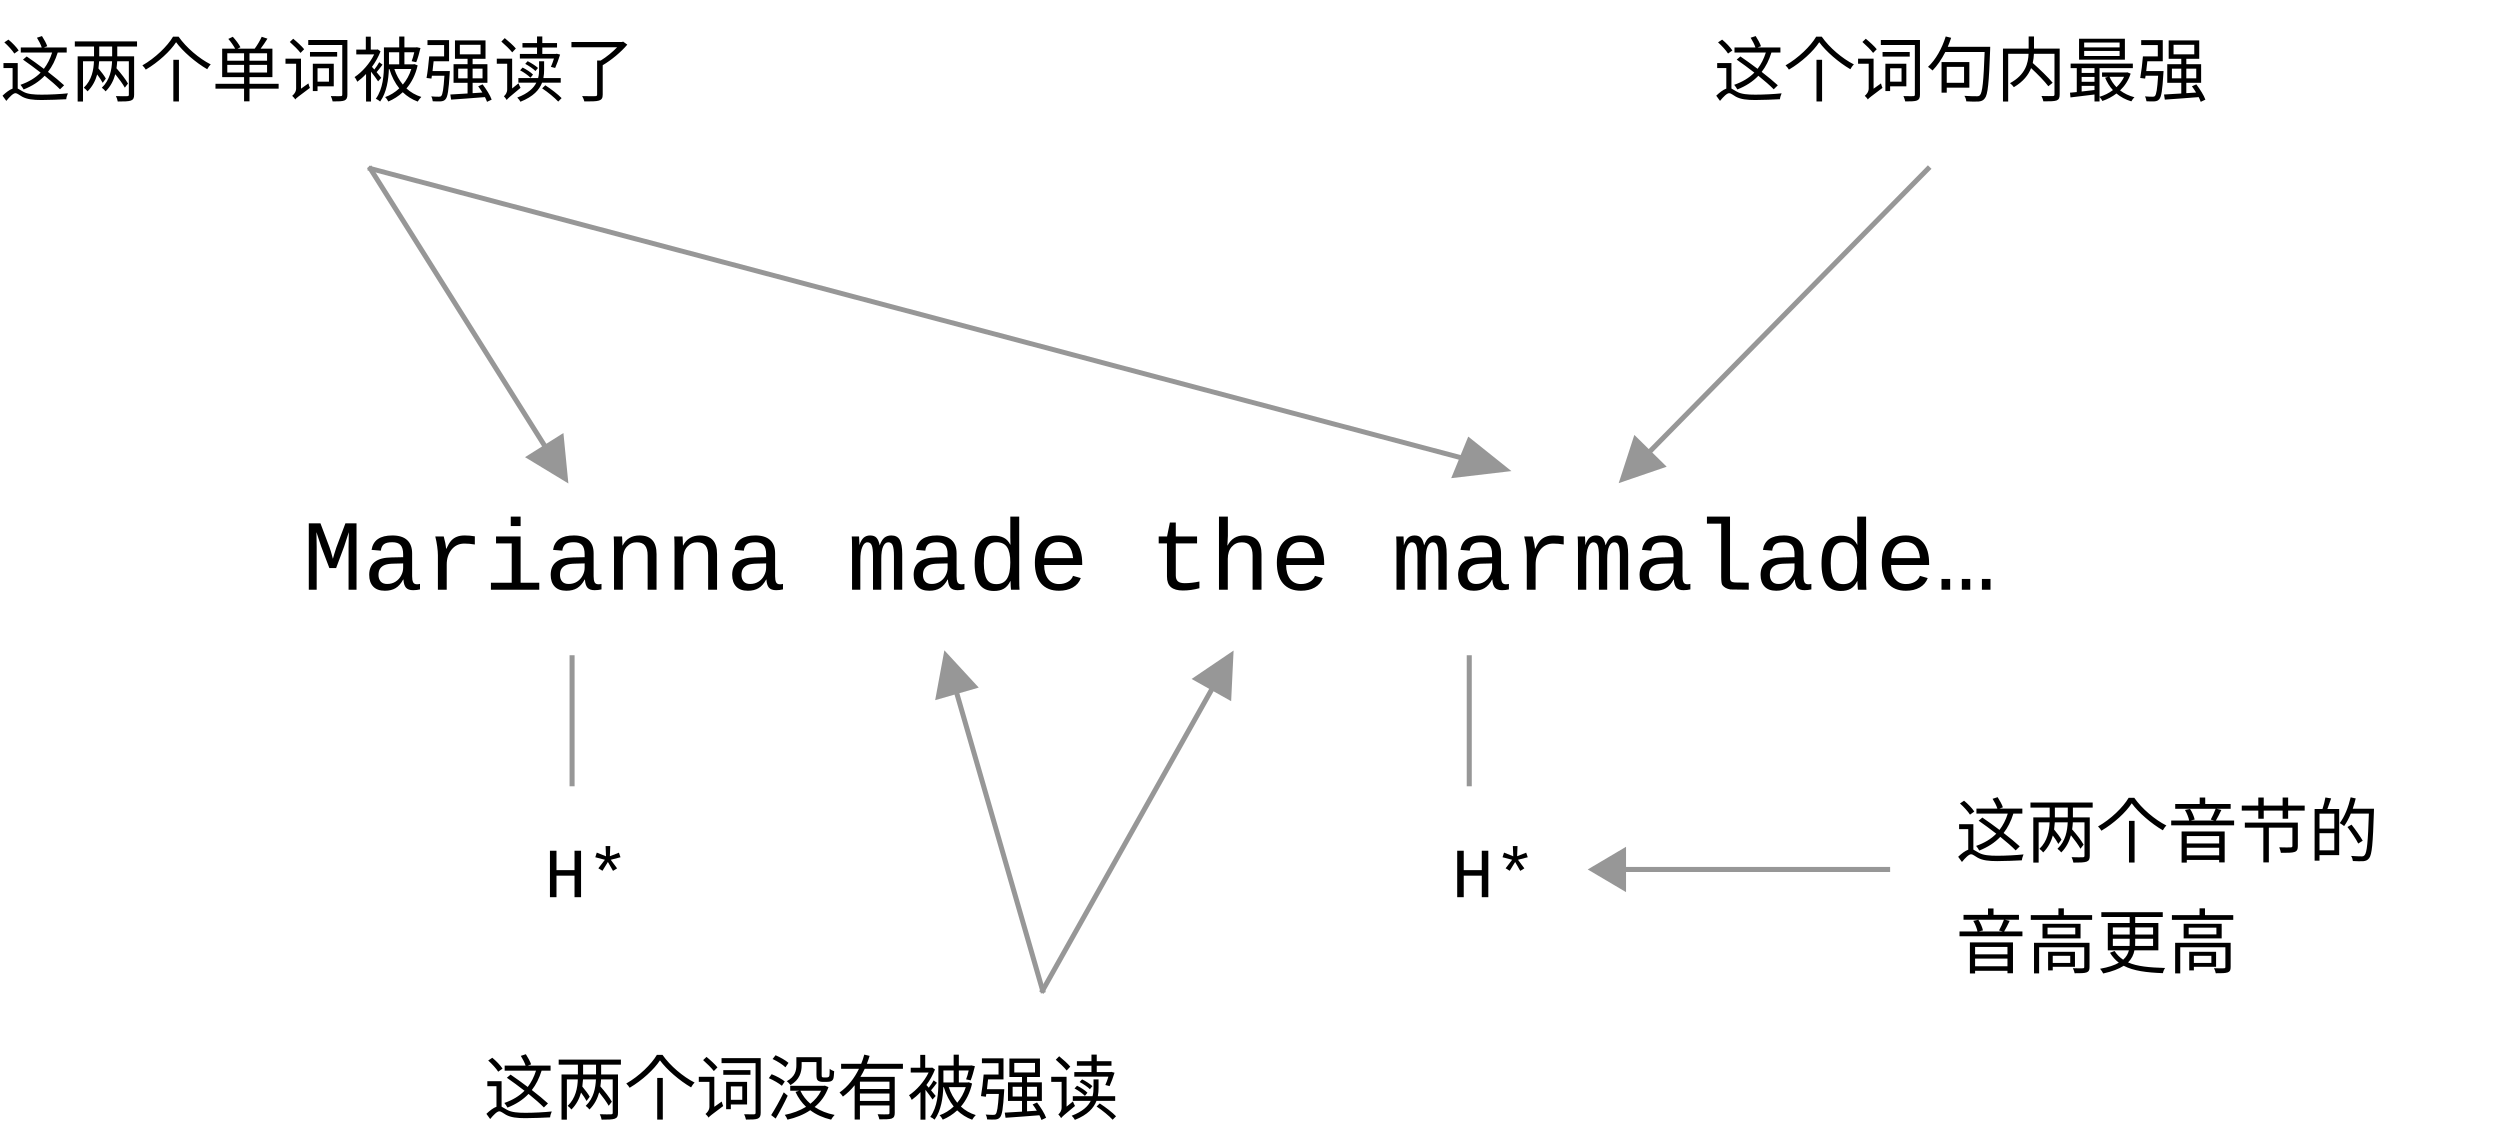
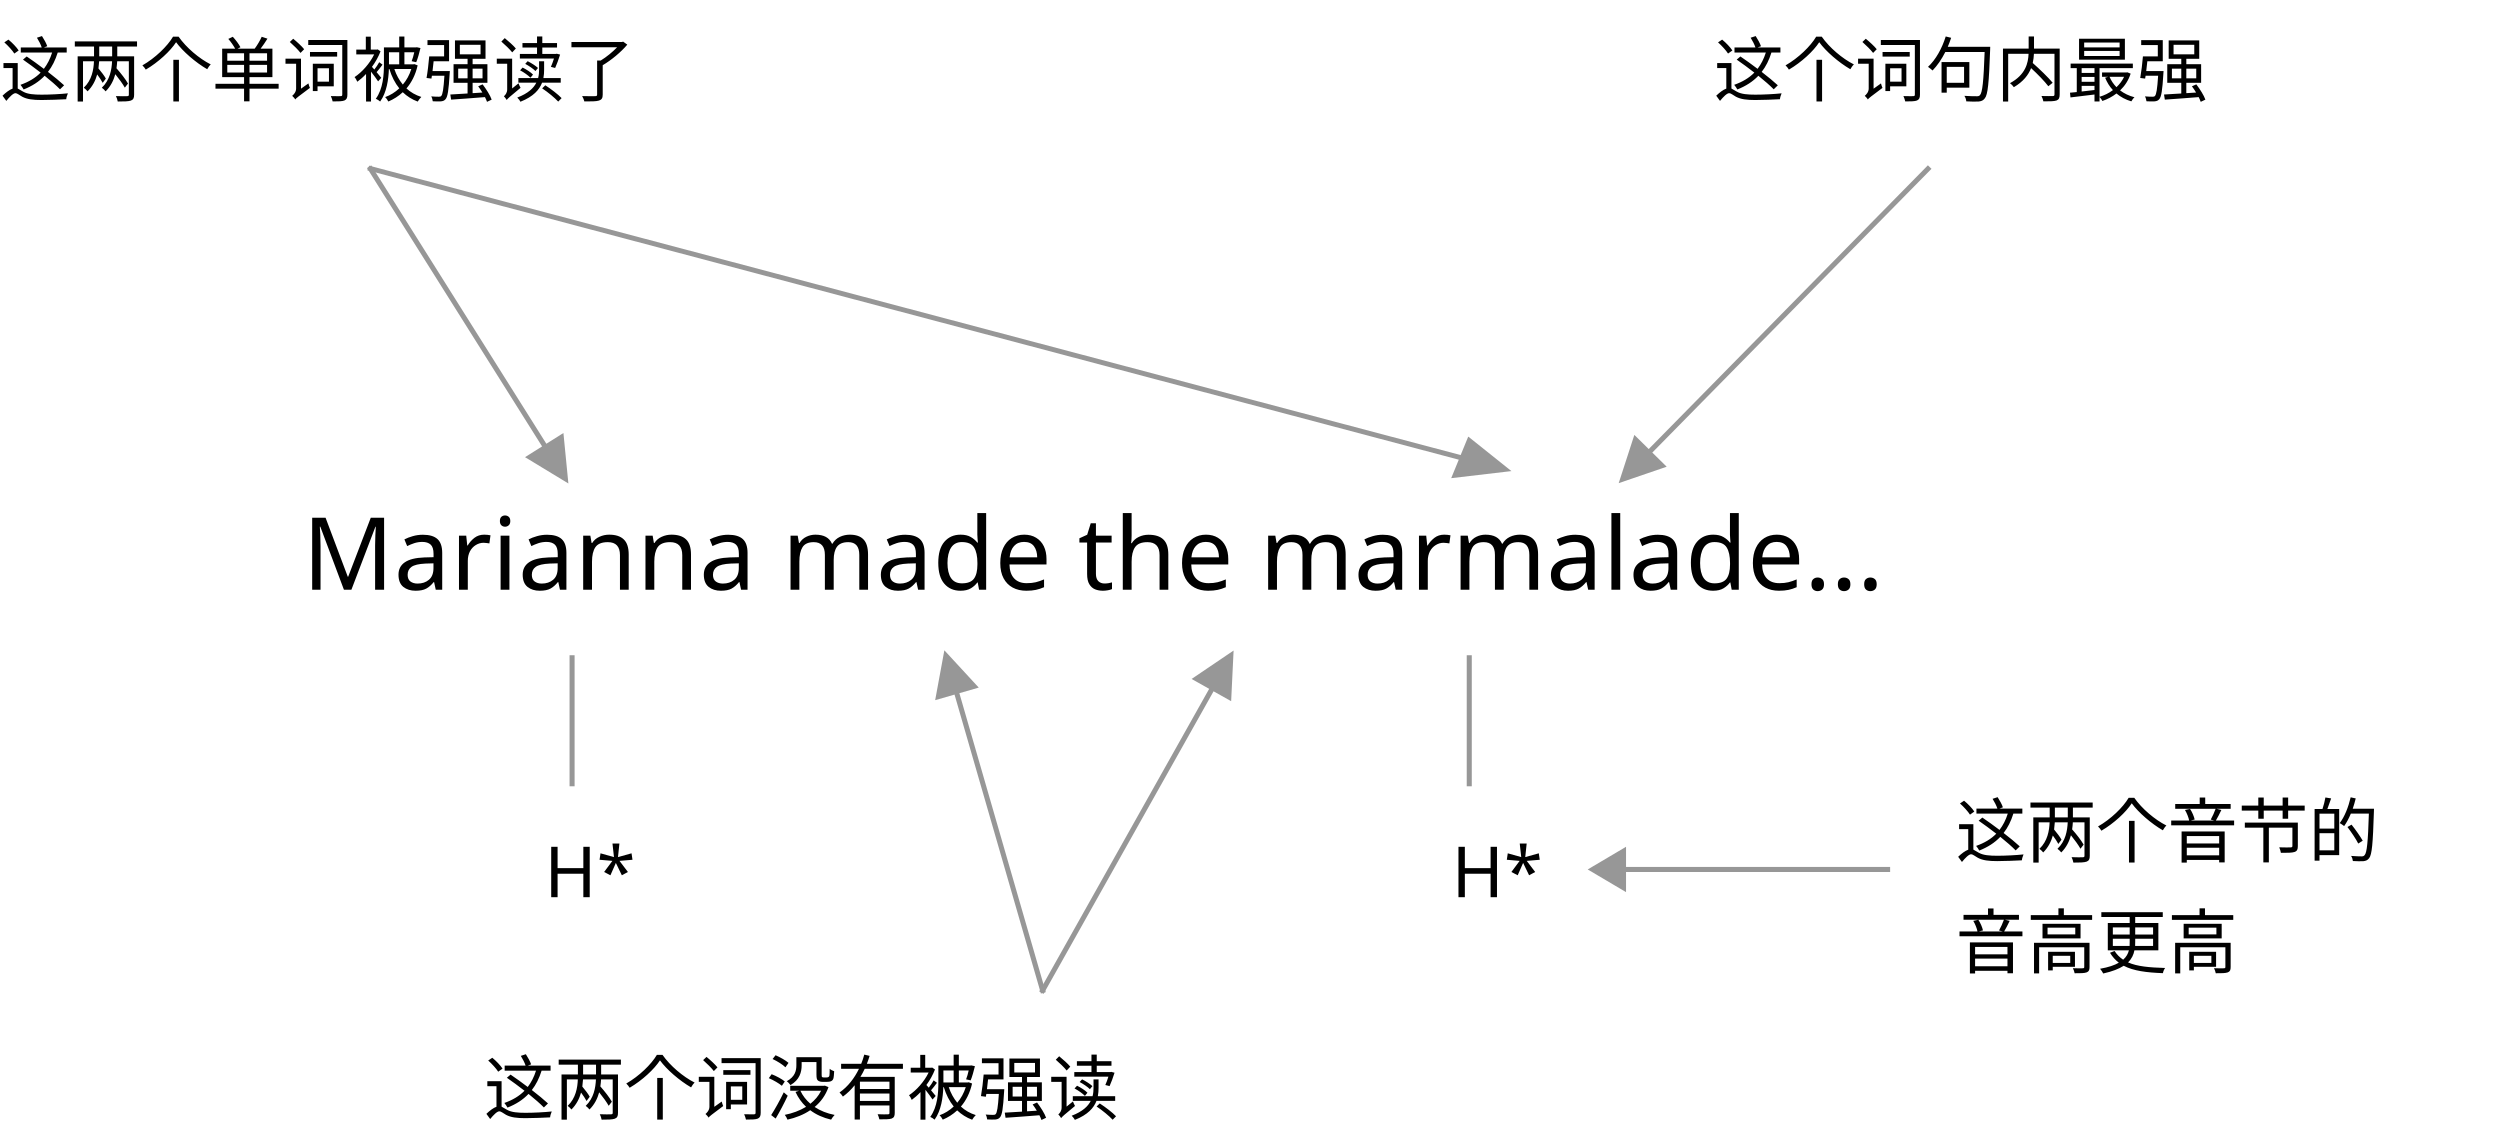
<svg xmlns="http://www.w3.org/2000/svg" width="496px" height="225px" viewBox="0 0 496 225" version="1.1">
  <g id="Page-1" stroke="none" stroke-width="1" fill="none" fill-rule="evenodd">
    <g id="nuclear-accented-words">
-       <g id="Marianna-made-the-ma" transform="translate(60, 100)" fill="#000000" fill-rule="nonzero" font-family="CourierNewPSMT, Courier New" font-size="20" font-weight="normal">
+       <g id="Marianna-made-the-ma" transform="translate(60, 100)" fill="#000000" fill-rule="nonzero" font-family="Tahoma" font-size="20" font-weight="normal">
        <text>
          <tspan x="0" y="17">Marianna made the marmalade…</tspan>
        </text>
      </g>
      <g id="这两个单词被-“强读”-了" fill="#000000" fill-rule="nonzero" font-family="Hei" font-size="14" font-weight="normal">
        <text>
          <tspan x="0" y="19">这两个单词被强读了</tspan>
        </text>
      </g>
      <polygon id="Line" fill="#979797" fill-rule="nonzero" points="73.657 32.811 73.923 33.234 108.397 88.039 111.783 85.909 112.766 95.923 104.165 90.701 107.551 88.571 73.077 33.766 72.811 33.343" />
      <polygon id="Line-Copy" fill="#979797" fill-rule="nonzero" points="73.245 32.869 73.815 33.02 289.796 90.286 291.3 86.62 299.869 93.465 287.917 94.869 289.421 91.202 73.439 33.936 72.869 33.785" />
      <polygon id="Line-Copy-4" fill="#979797" fill-rule="nonzero" transform="translate(196.5069, 163.0694) scale(-1, 1) rotate(-180) translate(-196.5069, -163.0694)" points="206.517 129.02 207.478 129.297 207.339 129.778 190.339 188.611 194.183 189.722 187.361 197.119 185.536 187.224 189.379 188.333 206.378 129.5" />
      <polygon id="Line-Copy-3" fill="#979797" fill-rule="nonzero" transform="translate(225.4613, 163.1225) scale(-1, 1) rotate(-180) translate(-225.4613, -163.1225)" points="207.05 129.064 207.294 129.5 240.772 189.089 244.26 187.13 244.745 197.181 236.413 191.538 239.9 189.579 206.423 129.99 206.178 129.554" />
      <polygon id="Line-Copy-2" fill="#979797" fill-rule="nonzero" points="382.494 32.793 383.207 33.494 382.856 33.851 327.817 89.791 330.669 92.597 321.149 95.856 324.254 86.285 327.105 89.089 382.144 33.149" />
      <polygon id="Line-Copy-5" fill="#979797" fill-rule="nonzero" points="322.606 168 322.606 172 375 172 375 173 322.606 173 322.606 177 315 172.5" />
      <g id="这个词-“句内最强”" transform="translate(310, 0)" fill="#000000" fill-rule="nonzero" font-family="Hei" font-size="14" font-weight="normal">
        <text>
          <tspan x="30" y="19">这个词句内最强</tspan>
        </text>
      </g>
      <g id="这两个词没有被-“强读”" transform="translate(96, 202)" fill="#000000" fill-rule="nonzero" font-family="Hei" font-size="14" font-weight="normal">
        <text>
          <tspan x="0" y="19">这两个词没有被强读</tspan>
        </text>
      </g>
      <line x1="113.5" y1="130.5" x2="113.5" y2="155.5" id="Line-2" stroke="#979797" stroke-linecap="square" />
-       <g id="H*" transform="translate(108, 163)" fill="#000000" fill-rule="nonzero" font-family="CourierNewPSMT, Courier New" font-size="14" font-weight="normal">
+       <g id="H*" transform="translate(108, 163)" fill="#000000" fill-rule="nonzero" font-family="Tahoma" font-size="14" font-weight="normal">
        <text>
          <tspan x="0" y="15">H*</tspan>
        </text>
      </g>
      <line x1="291.5" y1="130.5" x2="291.5" y2="155.5" id="Line-2-Copy" stroke="#979797" stroke-linecap="square" />
-       <g id="H*-Copy" transform="translate(288, 163)" fill="#000000" fill-rule="nonzero" font-family="CourierNewPSMT, Courier New" font-size="14" font-weight="normal">
+       <g id="H*-Copy" transform="translate(288, 163)" fill="#000000" fill-rule="nonzero" font-family="Tahoma" font-size="14" font-weight="normal">
        <text id="H*">
          <tspan x="0" y="15">H*</tspan>
        </text>
      </g>
      <g id="这两个音节的-“音高”-更高" transform="translate(388, 151)" fill="#000000" fill-rule="nonzero" font-family="Hei" font-size="14" font-weight="normal">
        <text id="这两个音节的">
          <tspan x="0" y="19">这两个音节的</tspan>
        </text>
        <text id="“音高”-更高">
          <tspan x="0" y="41">音高更高</tspan>
        </text>
      </g>
    </g>
  </g>
</svg>
